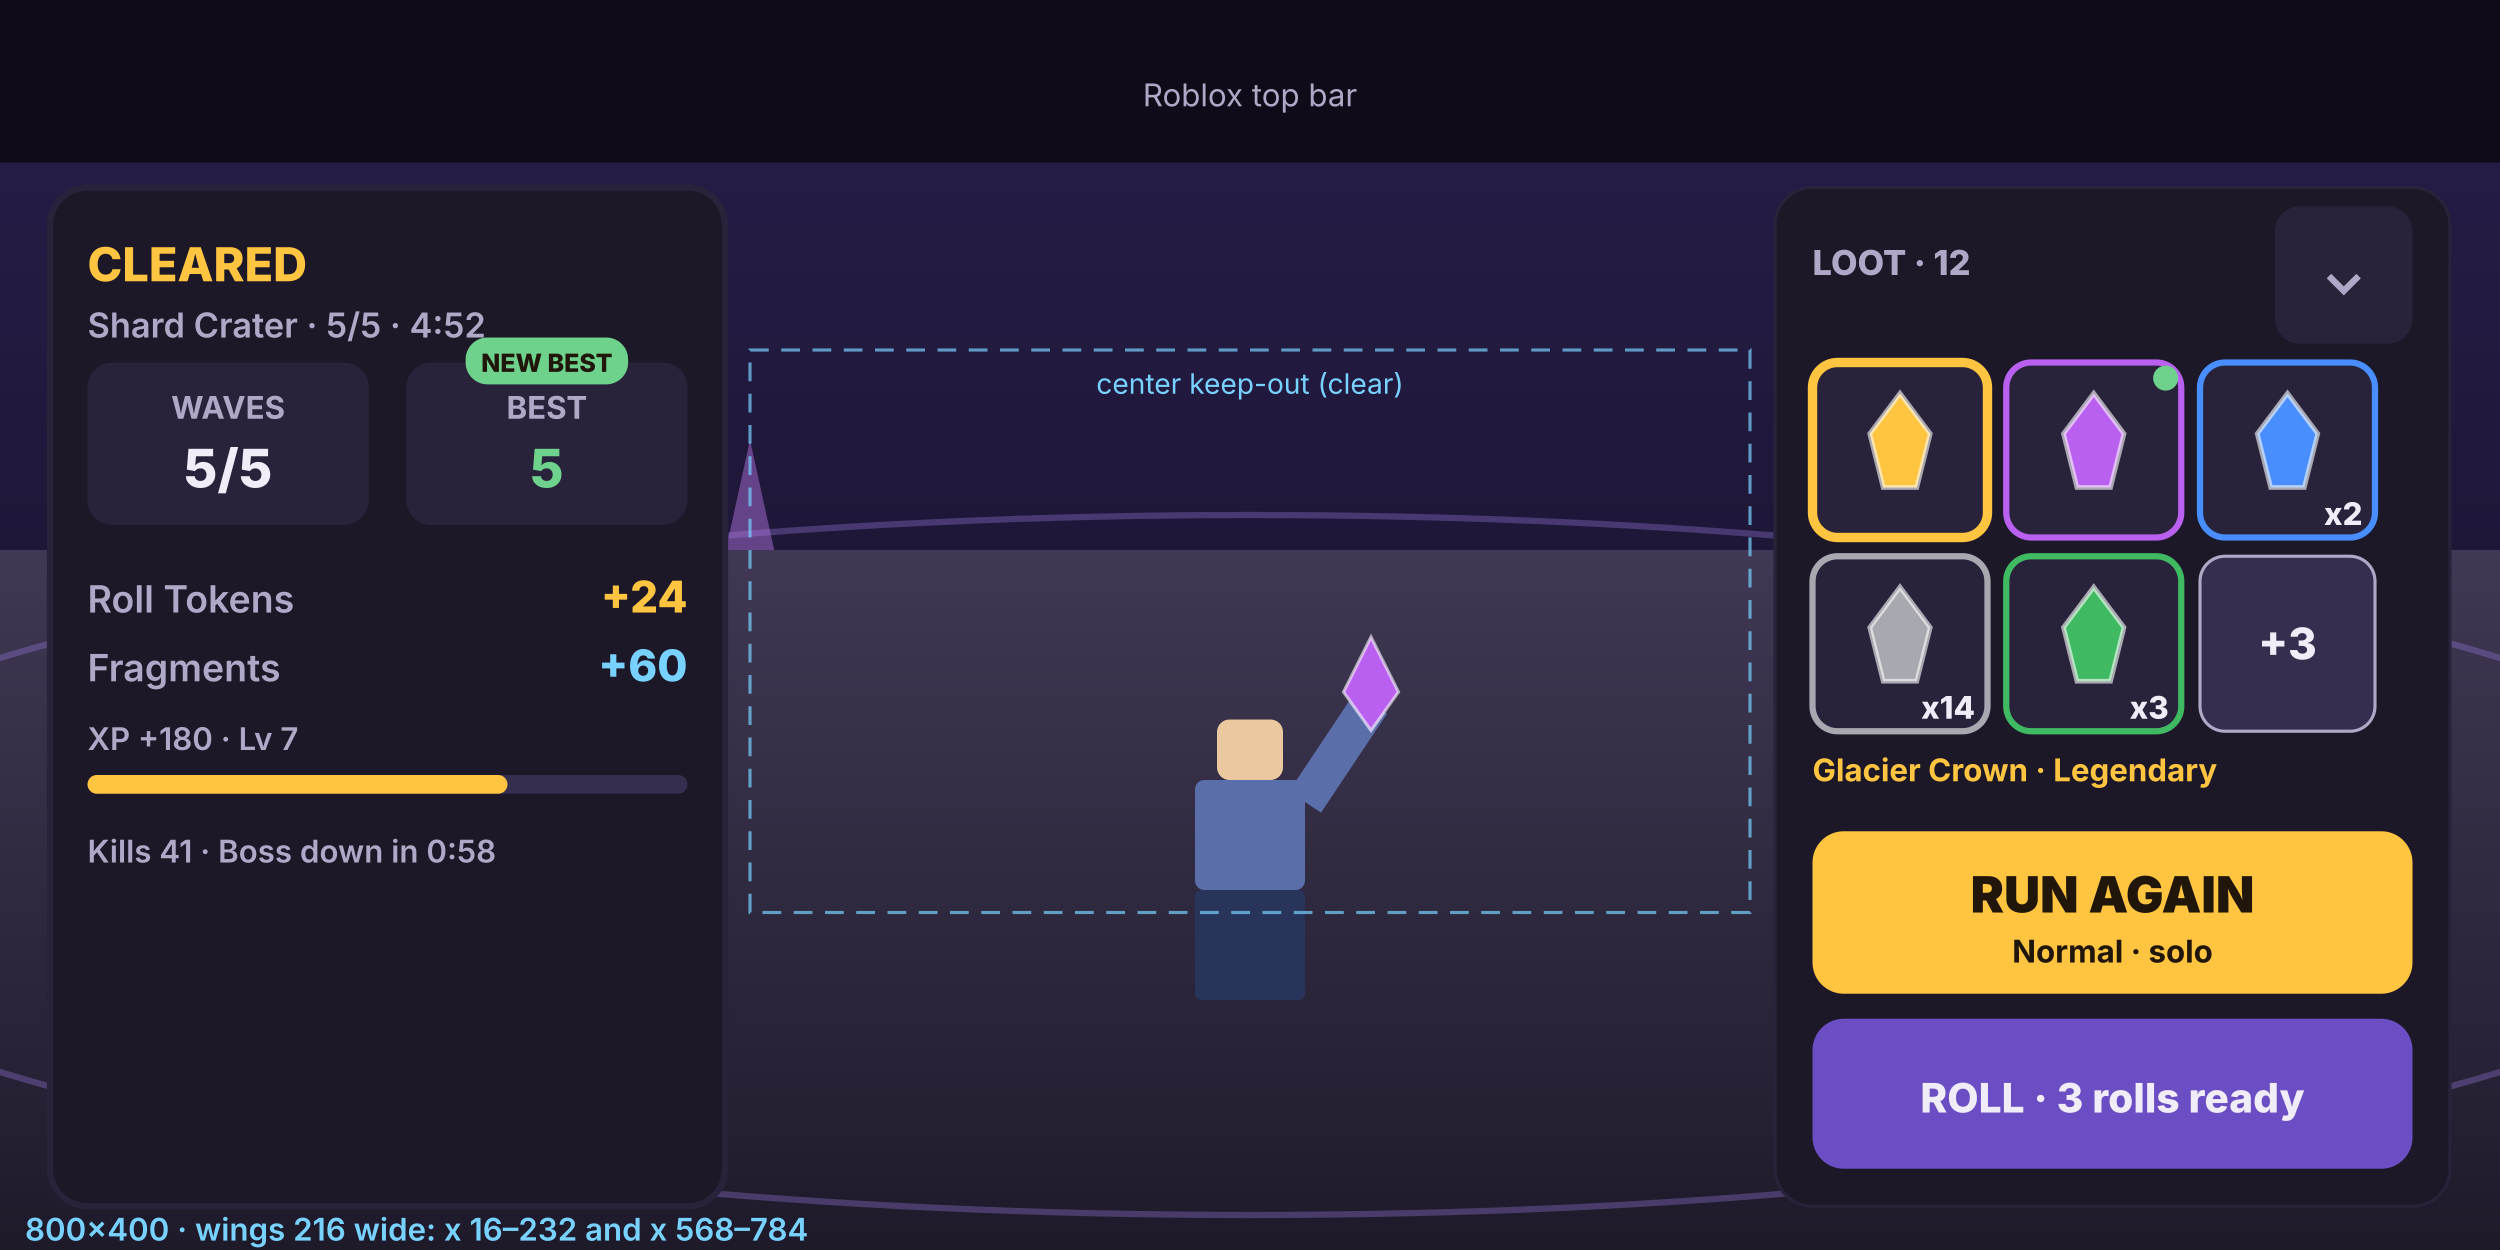
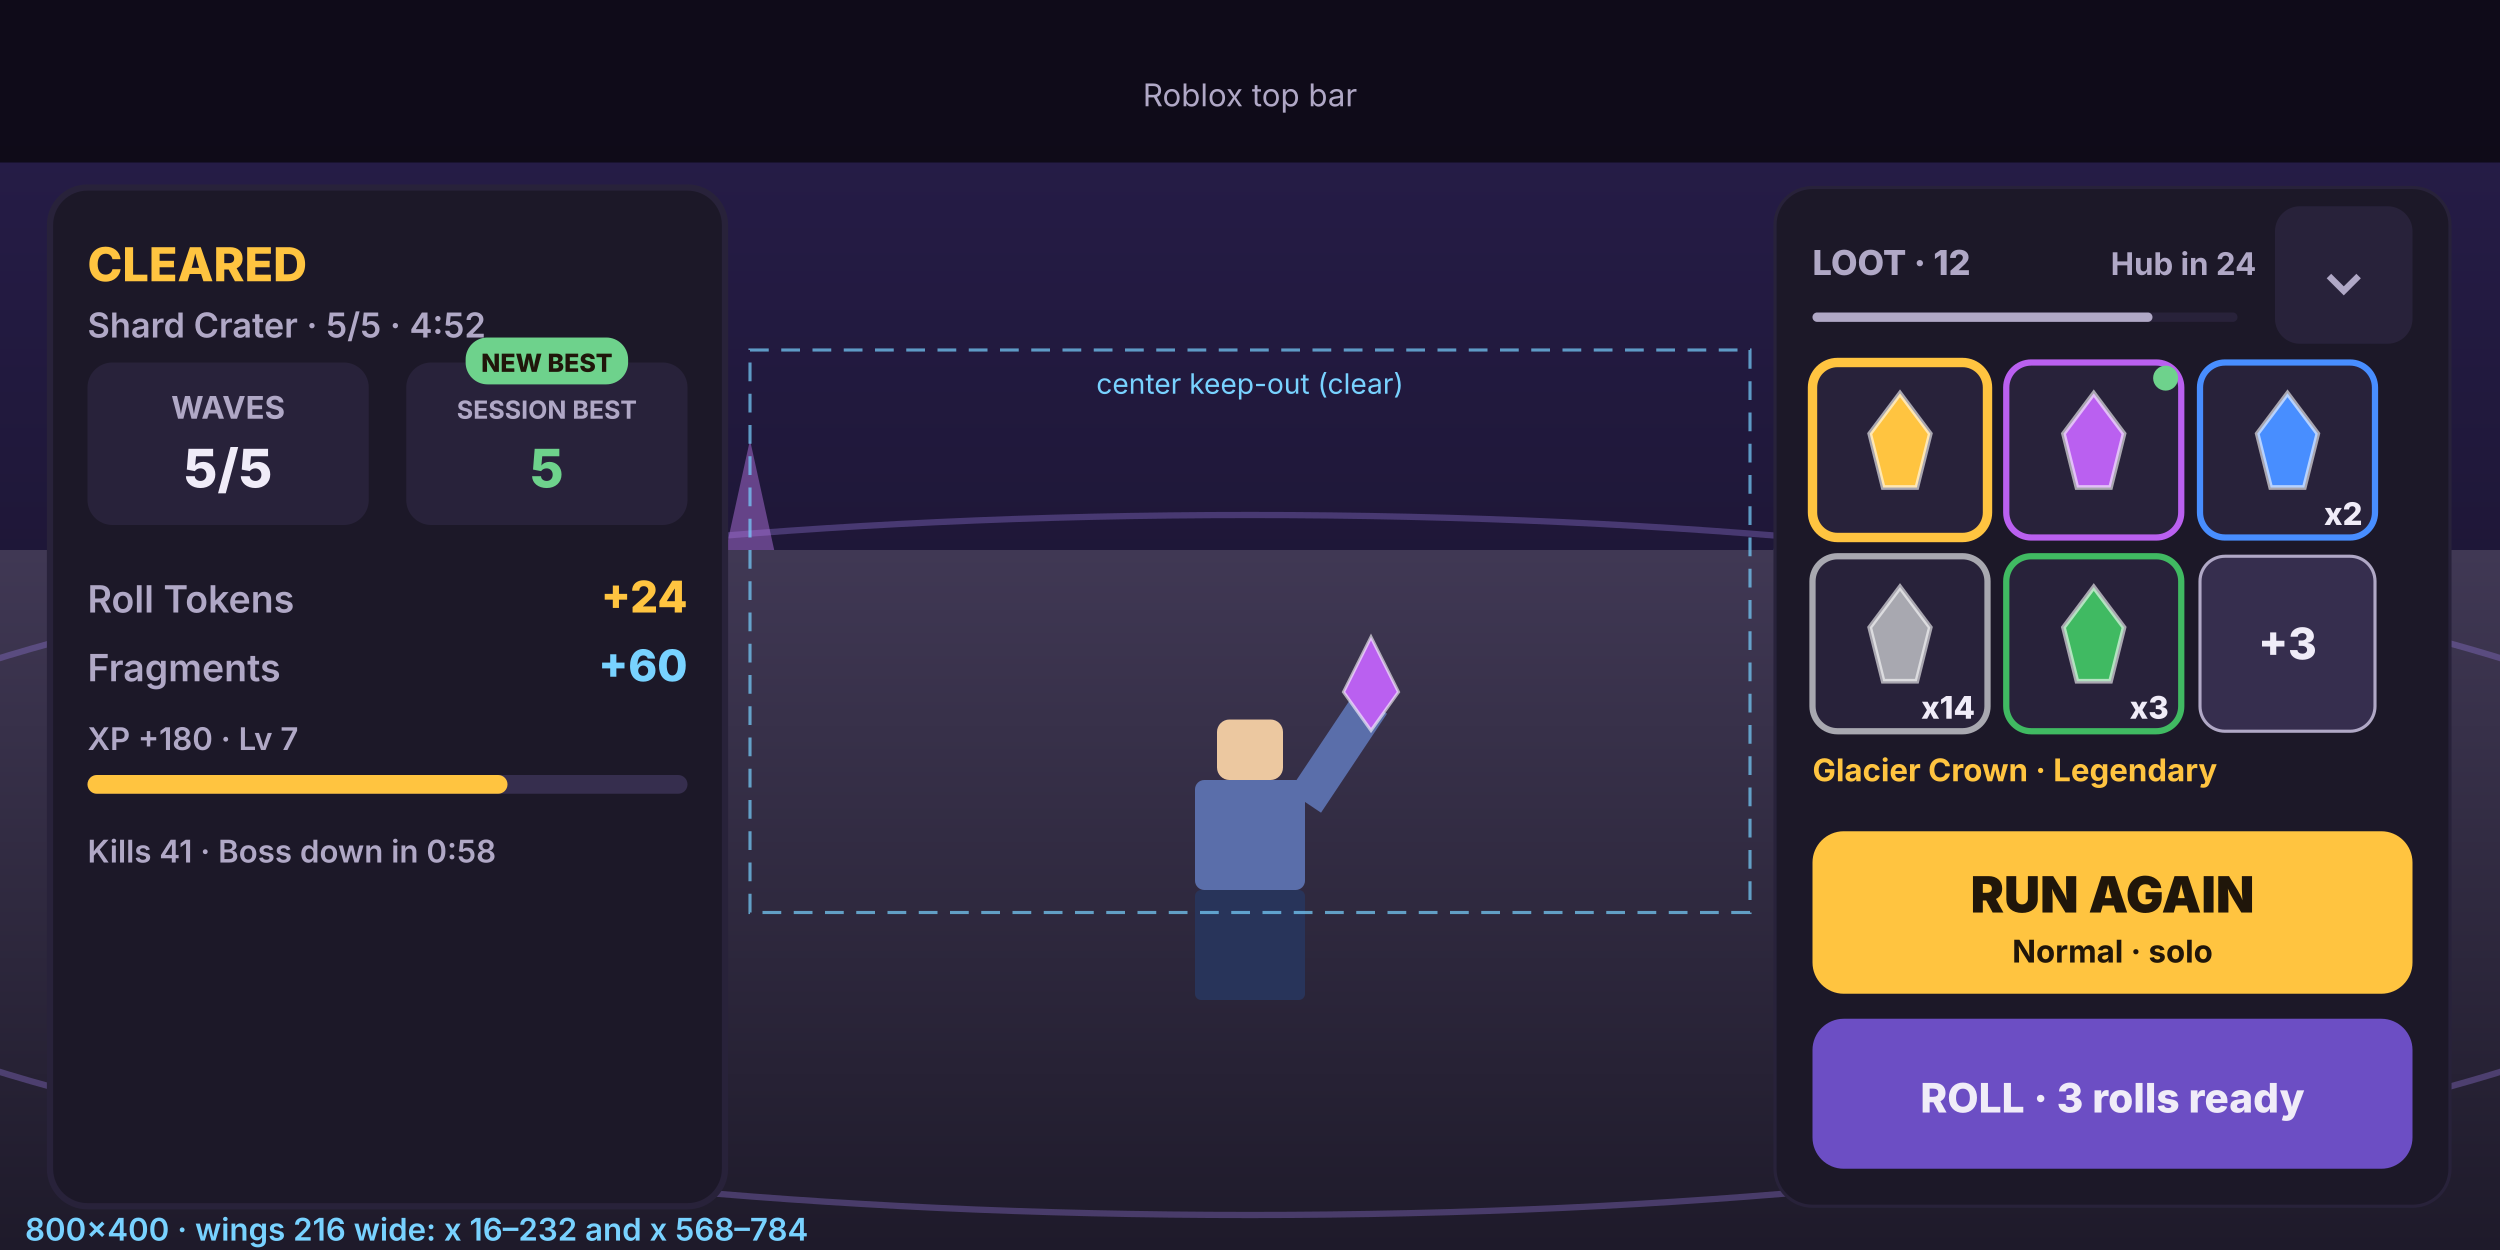
<svg xmlns="http://www.w3.org/2000/svg" width="800" height="400" viewBox="0 0 800 400">
  <defs>
    <linearGradient id="asky" x1="0" y1="0" x2="0" y2="1">
      <stop offset="0" stop-color="rgb(40,30,76)" />
      <stop offset="1" stop-color="rgb(18,14,30)" />
    </linearGradient>
    <linearGradient id="agnd" x1="0" y1="0" x2="0" y2="1">
      <stop offset="0" stop-color="rgb(64,56,84)" />
      <stop offset="1" stop-color="rgb(30,26,42)" />
    </linearGradient>
  </defs>
  <rect x="0" y="0" width="800" height="400" rx="0" fill="url(#asky)" />
  <polygon points="0,176.0 800,176.0 800,400 0,400" fill="url(#agnd)" />
  <ellipse cx="400.0" cy="276.8" rx="496.0" ry="112.0" fill="none" stroke="rgb(150,120,220)" stroke-opacity="0.35" stroke-width="2" />
  <polygon points="64.0,112.0 78.08,176.0 49.92,176.0" fill="rgb(120,170,255)" opacity="0.45" />
  <polygon points="720.0,124.8 731.264,176.0 708.736,176.0" fill="rgb(186,120,232)" opacity="0.45" />
  <polygon points="240.0,140.8 247.744,176.0 232.256,176.0" fill="rgb(186,120,232)" opacity="0.45" />
  <polygon points="576.0,137.6 584.448,176.0 567.552,176.0" fill="rgb(120,170,255)" opacity="0.45" />
  <rect x="382.4" y="284.8" width="35.2" height="35.2" rx="2" fill="rgb(40,52,90)" />
  <rect x="382.4" y="249.6" width="35.2" height="35.2" rx="3" fill="rgb(90,110,170)" />
  <rect x="389.44" y="230.24" width="21.12" height="19.36" rx="4" fill="rgb(236,200,160)" />
  <line x1="417.6" y1="256.64" x2="438.72" y2="224.96" stroke="rgb(90,110,170)" stroke-width="12.32" />
  <polygon points="438.72,203.84 447.52,221.44 438.72,233.76 429.92,221.44" fill="rgb(186,96,240)" stroke="white" stroke-opacity="0.6" />
  <rect x="0" y="0" width="800" height="52" rx="0" fill="rgb(10,8,16)" opacity="0.85" />
  <text x="400.0" y="34" font-family="'Builder Sans','BuilderSans','Inter','Segoe UI',Arial,sans-serif" font-size="10" font-weight="400" fill="rgb(176,168,198)" text-anchor="middle">Roblox top bar</text>
  <rect x="240" y="112" width="320" height="180" rx="0" fill="none" stroke="rgb(120,210,255)" stroke-width="1" stroke-dasharray="6 4" stroke-opacity="0.7" />
  <text x="400.0" y="126" font-family="'Builder Sans','BuilderSans','Inter','Segoe UI',Arial,sans-serif" font-size="9" font-weight="400" fill="rgb(120,210,255)" text-anchor="middle">center keep-out (clear)</text>
  <rect x="16" y="60" width="216" height="326" rx="12" fill="rgb(28,24,40)" stroke="rgb(40,34,58)" stroke-width="2" />
  <text x="28" y="90" font-family="'Builder Sans','BuilderSans','Inter','Segoe UI',Arial,sans-serif" font-size="15" font-weight="800" fill="rgb(255,196,64)" text-anchor="start">CLEARED</text>
  <text x="28" y="108" font-family="'Builder Sans','BuilderSans','Inter','Segoe UI',Arial,sans-serif" font-size="11" font-weight="600" fill="rgb(176,168,198)" text-anchor="start">Shard Crater · 5/5 · 4:52</text>
  <rect x="28" y="116" width="90.0" height="52" rx="8" fill="rgb(40,34,58)" />
  <text x="73.0" y="134" font-family="'Builder Sans','BuilderSans','Inter','Segoe UI',Arial,sans-serif" font-size="10" font-weight="700" fill="rgb(176,168,198)" text-anchor="middle">WAVES</text>
  <text x="73.0" y="156" font-family="'Builder Sans','BuilderSans','Inter','Segoe UI',Arial,sans-serif" font-size="17" font-weight="800" fill="rgb(240,236,248)" text-anchor="middle">5/5</text>
  <rect x="130.0" y="116" width="90.0" height="52" rx="8" fill="rgb(40,34,58)" />
-   <text x="175.0" y="134" font-family="'Builder Sans','BuilderSans','Inter','Segoe UI',Arial,sans-serif" font-size="10" font-weight="700" fill="rgb(176,168,198)" text-anchor="middle">BEST</text>
+   <text x="175.0" y="134" font-family="'Builder Sans','BuilderSans','Inter','Segoe UI',Arial,sans-serif" font-size="8" font-weight="700" fill="rgb(176,168,198)" text-anchor="middle">SESSION BEST</text>
  <text x="175.0" y="156" font-family="'Builder Sans','BuilderSans','Inter','Segoe UI',Arial,sans-serif" font-size="17" font-weight="800" fill="rgb(110,210,140)" text-anchor="middle">5</text>
  <rect x="149.0" y="108" width="52" height="15" rx="7" fill="rgb(110,210,140)" />
  <text x="175.0" y="119" font-family="'Builder Sans','BuilderSans','Inter','Segoe UI',Arial,sans-serif" font-size="8" font-weight="800" fill="rgb(32,22,10)" text-anchor="middle">NEW BEST</text>
  <text x="28" y="196" font-family="'Builder Sans','BuilderSans','Inter','Segoe UI',Arial,sans-serif" font-size="12" font-weight="600" fill="rgb(176,168,198)" text-anchor="start">Roll Tokens</text>
  <text x="220" y="196" font-family="'Builder Sans','BuilderSans','Inter','Segoe UI',Arial,sans-serif" font-size="14" font-weight="800" fill="rgb(255,196,64)" text-anchor="end">+24</text>
  <text x="28" y="218" font-family="'Builder Sans','BuilderSans','Inter','Segoe UI',Arial,sans-serif" font-size="12" font-weight="600" fill="rgb(176,168,198)" text-anchor="start">Fragments</text>
  <text x="220" y="218" font-family="'Builder Sans','BuilderSans','Inter','Segoe UI',Arial,sans-serif" font-size="14" font-weight="800" fill="rgb(120,210,255)" text-anchor="end">+60</text>
  <text x="28" y="240" font-family="'Builder Sans','BuilderSans','Inter','Segoe UI',Arial,sans-serif" font-size="10" font-weight="600" fill="rgb(176,168,198)" text-anchor="start">XP +180 · Lv 7</text>
  <rect x="28" y="248" width="192" height="6" rx="3.0" fill="rgb(54,46,78)" />
  <rect x="28" y="248" width="134.4" height="6" rx="3.0" fill="rgb(255,196,64)" />
  <text x="28" y="276" font-family="'Builder Sans','BuilderSans','Inter','Segoe UI',Arial,sans-serif" font-size="10" font-weight="600" fill="rgb(176,168,198)" text-anchor="start">Kills 41 · Boss down in 0:58</text>
  <rect x="568" y="60" width="216" height="326" rx="12" fill="rgb(28,24,40)" stroke="rgb(40,34,58)" stroke-width="1" />
  <text x="580" y="88" font-family="'Builder Sans','BuilderSans','Inter','Segoe UI',Arial,sans-serif" font-size="11" font-weight="800" fill="rgb(176,168,198)" text-anchor="start">LOOT · 12</text>
+   <rect x="580" y="100" width="136" height="3" rx="1.5" fill="rgb(40,34,58)" />
+   <rect x="580" y="100" width="108.8" height="3" rx="1.5" fill="rgb(176,168,198)" />
+   <text x="722" y="88" font-family="'Builder Sans','BuilderSans','Inter','Segoe UI',Arial,sans-serif" font-size="10" font-weight="700" fill="rgb(176,168,198)" text-anchor="end">Hub in 24</text>
  <rect x="728" y="66" width="44" height="44" rx="8" fill="rgb(40,34,58)" />
  <text x="750.0" y="94.3" font-family="'Builder Sans','BuilderSans','Inter','Segoe UI',Arial,sans-serif" font-size="18" font-weight="700" fill="rgb(176,168,198)" text-anchor="middle">⌄</text>
  <rect x="580" y="116" width="56" height="56" rx="8" fill="rgb(40,34,58)" stroke="rgb(255,196,64)" stroke-width="3" />
  <g transform="translate(608.0,142.0) scale(1.076923)">
    <polygon points="0,-15 9,-3 5,13 -5,13 -9,-3" fill="rgb(255,196,64)" stroke="white" stroke-opacity="0.6" stroke-width="1.4" />
  </g>
  <rect x="642" y="116" width="56" height="56" rx="8" fill="rgb(40,34,58)" stroke="rgb(186,96,240)" stroke-width="2" />
  <g transform="translate(670.0,142.0) scale(1.076923)">
    <polygon points="0,-15 9,-3 5,13 -5,13 -9,-3" fill="rgb(186,96,240)" stroke="white" stroke-opacity="0.6" stroke-width="1.4" />
  </g>
  <circle cx="693" cy="121" r="4" fill="rgb(110,210,140)" />
  <rect x="704" y="116" width="56" height="56" rx="8" fill="rgb(40,34,58)" stroke="rgb(72,142,255)" stroke-width="2" />
  <g transform="translate(732.0,142.0) scale(1.076923)">
    <polygon points="0,-15 9,-3 5,13 -5,13 -9,-3" fill="rgb(72,142,255)" stroke="white" stroke-opacity="0.6" stroke-width="1.4" />
  </g>
  <text x="756" y="168" font-family="'Builder Sans','BuilderSans','Inter','Segoe UI',Arial,sans-serif" font-size="10" font-weight="800" fill="rgb(240,236,248)" text-anchor="end">x2</text>
  <rect x="580" y="178" width="56" height="56" rx="8" fill="rgb(40,34,58)" stroke="rgb(168,168,176)" stroke-width="2" />
  <g transform="translate(608.0,204.0) scale(1.076923)">
    <polygon points="0,-15 9,-3 5,13 -5,13 -9,-3" fill="rgb(168,168,176)" stroke="white" stroke-opacity="0.6" stroke-width="1.4" />
  </g>
  <text x="632" y="230" font-family="'Builder Sans','BuilderSans','Inter','Segoe UI',Arial,sans-serif" font-size="10" font-weight="800" fill="rgb(240,236,248)" text-anchor="end">x14</text>
  <rect x="642" y="178" width="56" height="56" rx="8" fill="rgb(40,34,58)" stroke="rgb(64,186,98)" stroke-width="2" />
  <g transform="translate(670.0,204.0) scale(1.076923)">
    <polygon points="0,-15 9,-3 5,13 -5,13 -9,-3" fill="rgb(64,186,98)" stroke="white" stroke-opacity="0.6" stroke-width="1.4" />
  </g>
  <text x="694" y="230" font-family="'Builder Sans','BuilderSans','Inter','Segoe UI',Arial,sans-serif" font-size="10" font-weight="800" fill="rgb(240,236,248)" text-anchor="end">x3</text>
  <rect x="704" y="178" width="56" height="56" rx="8" fill="rgb(54,46,78)" stroke="rgb(176,168,198)" stroke-width="1" />
  <text x="732.0" y="211.0" font-family="'Builder Sans','BuilderSans','Inter','Segoe UI',Arial,sans-serif" font-size="14" font-weight="800" fill="rgb(240,236,248)" text-anchor="middle">+3</text>
  <text x="580" y="250" font-family="'Builder Sans','BuilderSans','Inter','Segoe UI',Arial,sans-serif" font-size="10" font-weight="700" fill="rgb(255,196,64)" text-anchor="start">Glacier Crown · Legendary</text>
  <rect x="580" y="266" width="192" height="52" rx="10" fill="rgb(255,196,64)" />
  <text x="676.0" y="292.0" font-family="'Builder Sans','BuilderSans','Inter','Segoe UI',Arial,sans-serif" font-size="16" font-weight="900" fill="rgb(32,22,10)" text-anchor="middle">RUN AGAIN</text>
  <text x="676.0" y="308.0" font-family="'Builder Sans','BuilderSans','Inter','Segoe UI',Arial,sans-serif" font-size="10" font-weight="700" fill="rgb(32,22,10)" text-anchor="middle">Normal · solo</text>
  <rect x="580" y="326" width="192" height="48" rx="10" fill="rgb(108,78,196)" />
  <text x="676.0" y="356" font-family="'Builder Sans','BuilderSans','Inter','Segoe UI',Arial,sans-serif" font-size="13" font-weight="800" fill="rgb(240,236,248)" text-anchor="middle">ROLL · 3 rolls ready</text>
  <text x="8" y="397" font-family="'Builder Sans','BuilderSans','Inter','Segoe UI',Arial,sans-serif" font-size="10" font-weight="600" fill="rgb(120,210,255)" text-anchor="start">800×400 · wings 216 wide: x 16–232 and x 568–784</text>
</svg>
